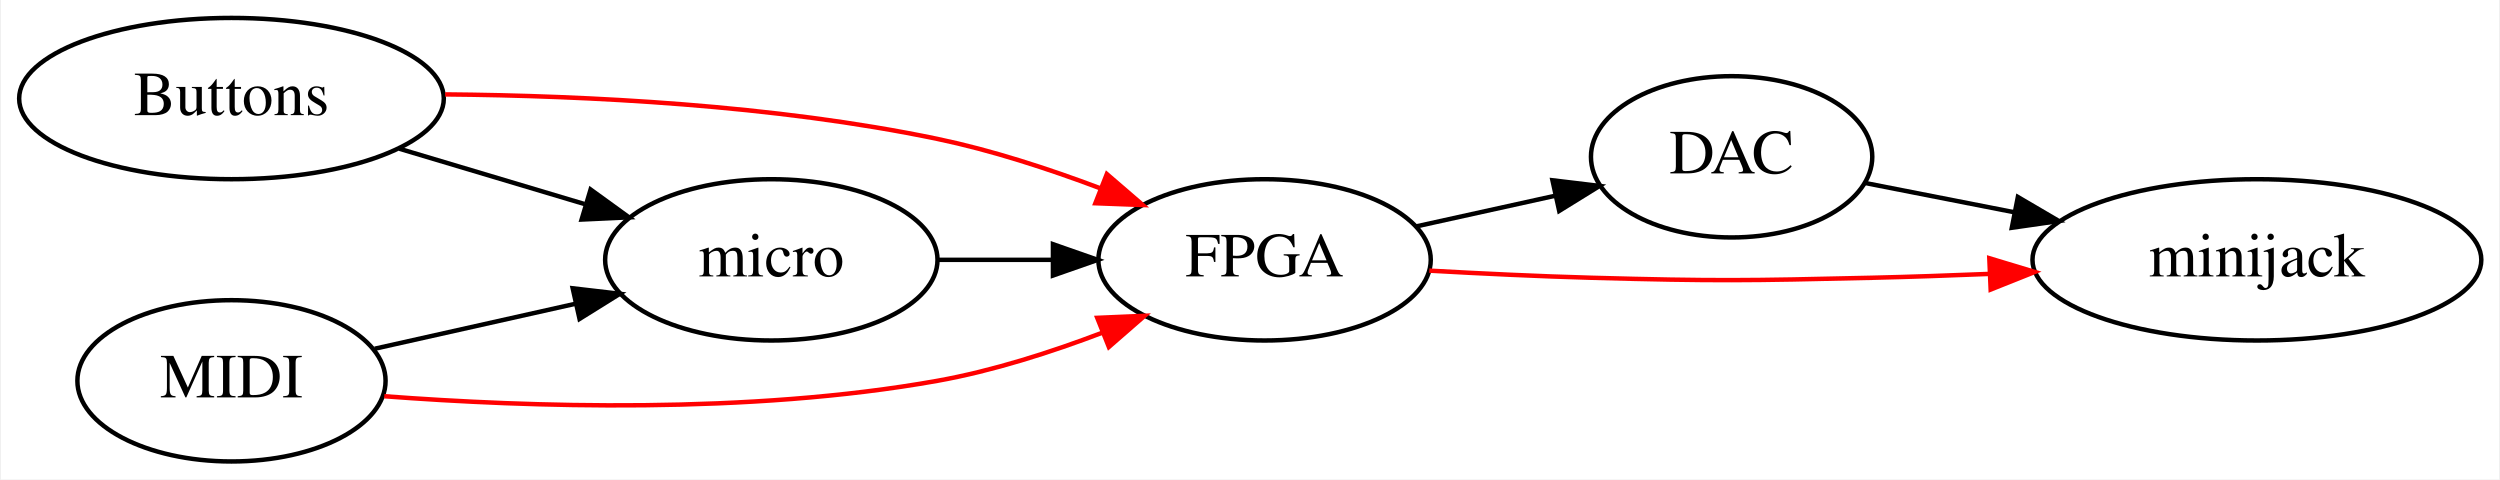
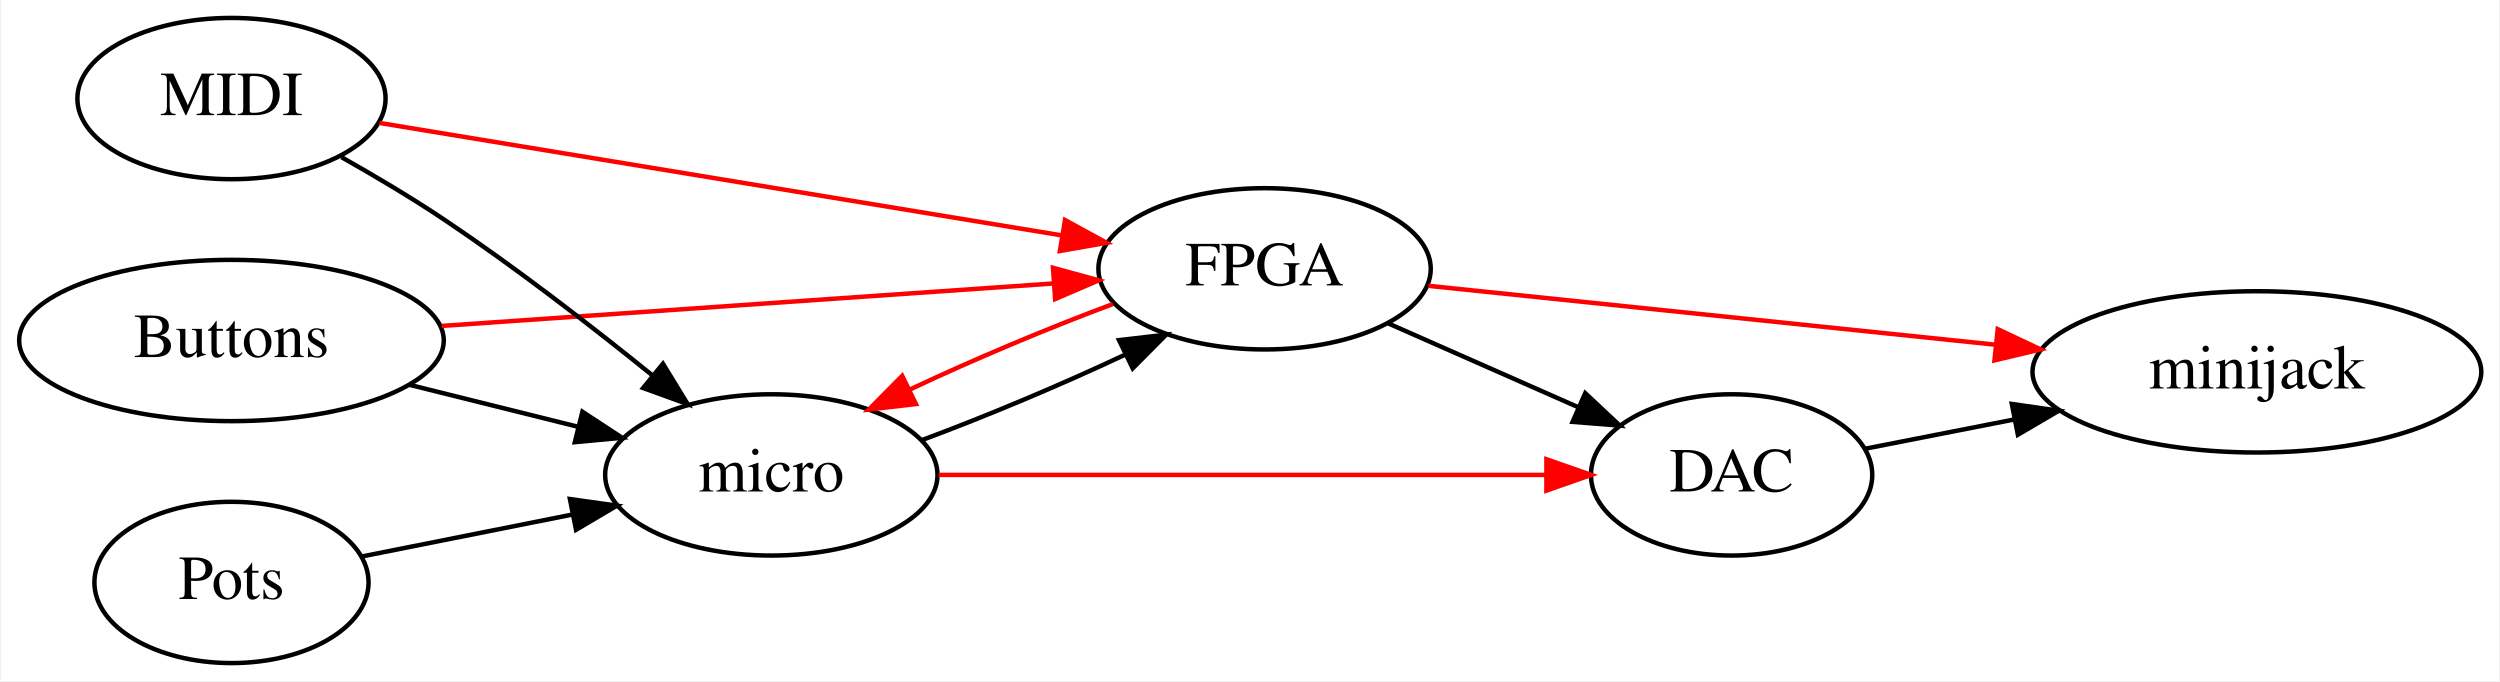
- <svg xmlns="http://www.w3.org/2000/svg" width="558pt" height="107pt" viewBox="0.00 0.00 557.56 107.00">
-   <g id="graph0" class="graph" transform="scale(1 1) rotate(0) translate(4 103)">
-     <polygon fill="#ffffff" stroke="transparent" points="-4,4 -4,-103 553.564,-103 553.564,4 -4,4" />
+ <svg xmlns="http://www.w3.org/2000/svg" width="558pt" height="152pt" viewBox="0.00 0.00 557.56 152.00">
+   <g id="graph0" class="graph" transform="scale(1 1) rotate(0) translate(4 148)">
+     <polygon fill="#ffffff" stroke="transparent" points="-4,4 -4,-148 553.564,-148 553.564,4 -4,4" />
    <g id="node1" class="node">
-       <ellipse fill="none" stroke="#000000" cx="47.446" cy="-81" rx="47.392" ry="18" />
-       <text text-anchor="middle" x="47.446" y="-77.3" font-family="Times,serif" font-size="14.00" fill="#000000">Buttons</text>
+       <ellipse fill="none" stroke="#000000" cx="47.446" cy="-72" rx="47.392" ry="18" />
+       <text text-anchor="middle" x="47.446" y="-68.3" font-family="Times,serif" font-size="14.00" fill="#000000">Buttons</text>
    </g>
    <g id="node2" class="node">
-       <ellipse fill="none" stroke="#000000" cx="167.938" cy="-45" rx="37.093" ry="18" />
-       <text text-anchor="middle" x="167.938" y="-41.3" font-family="Times,serif" font-size="14.00" fill="#000000">micro</text>
+       <ellipse fill="none" stroke="#000000" cx="167.938" cy="-42" rx="37.093" ry="18" />
+       <text text-anchor="middle" x="167.938" y="-38.3" font-family="Times,serif" font-size="14.00" fill="#000000">micro</text>
    </g>
    <g id="edge1" class="edge">
-       <path fill="none" stroke="#000000" d="M84.91,-69.807C98.012,-65.892 112.8,-61.474 126.227,-57.462" />
-       <polygon fill="#000000" stroke="#000000" points="127.6,-60.705 136.179,-54.489 125.596,-53.998 127.6,-60.705" />
+       <path fill="none" stroke="#000000" d="M87.234,-62.094C99.23,-59.107 112.453,-55.815 124.665,-52.774" />
+       <polygon fill="#000000" stroke="#000000" points="125.776,-56.104 134.634,-50.292 124.085,-49.312 125.776,-56.104" />
+     </g>
+     <g id="node5" class="node">
+       <ellipse fill="none" stroke="#000000" cx="278.032" cy="-88" rx="37.093" ry="18" />
+       <text text-anchor="middle" x="278.032" y="-84.3" font-family="Times,serif" font-size="14.00" fill="#000000">FPGA</text>
+     </g>
+     <g id="edge7" class="edge">
+       <path fill="none" stroke="#ff0000" d="M94.386,-75.257C134.24,-78.022 191.147,-81.971 231.02,-84.738" />
+       <polygon fill="#ff0000" stroke="#ff0000" points="230.805,-88.231 241.024,-85.432 231.29,-81.248 230.805,-88.231" />
+     </g>
+     <g id="edge4" class="edge">
+       <path fill="none" stroke="#000000" d="M201.568,-49.778C215.954,-55.116 232.652,-62.133 246.768,-68.781" />
+       <polygon fill="#000000" stroke="#000000" points="245.543,-72.078 256.067,-73.3 248.602,-65.781 245.543,-72.078" />
+     </g>
+     <g id="node6" class="node">
+       <ellipse fill="none" stroke="#000000" cx="382.276" cy="-42" rx="31.396" ry="18" />
+       <text text-anchor="middle" x="382.276" y="-38.3" font-family="Times,serif" font-size="14.00" fill="#000000">DAC</text>
+     </g>
+     <g id="edge10" class="edge">
+       <path fill="none" stroke="#ff0000" d="M205.273,-42C243.148,-42 301.634,-42 340.899,-42" />
+       <polygon fill="#ff0000" stroke="#ff0000" points="340.937,-45.5 350.937,-42 340.937,-38.5 340.937,-45.5" />
    </g>
    <g id="node3" class="node">
-       <ellipse fill="none" stroke="#000000" cx="278.032" cy="-45" rx="37.093" ry="18" />
-       <text text-anchor="middle" x="278.032" y="-41.3" font-family="Times,serif" font-size="14.00" fill="#000000">FPGA</text>
+       <ellipse fill="none" stroke="#000000" cx="47.446" cy="-18" rx="30.595" ry="18" />
+       <text text-anchor="middle" x="47.446" y="-14.3" font-family="Times,serif" font-size="14.00" fill="#000000">Pots</text>
+     </g>
+     <g id="edge2" class="edge">
+       <path fill="none" stroke="#000000" d="M76.614,-23.81C90.668,-26.609 107.831,-30.028 123.468,-33.142" />
+       <polygon fill="#000000" stroke="#000000" points="122.984,-36.615 133.476,-35.136 124.352,-29.75 122.984,-36.615" />
+     </g>
+     <g id="node4" class="node">
+       <ellipse fill="none" stroke="#000000" cx="47.446" cy="-126" rx="34.394" ry="18" />
+       <text text-anchor="middle" x="47.446" y="-122.3" font-family="Times,serif" font-size="14.00" fill="#000000">MIDI</text>
+     </g>
+     <g id="edge3" class="edge">
+       <path fill="none" stroke="#000000" d="M71.993,-112.927C79.481,-108.703 87.646,-103.851 94.892,-99 110.831,-88.328 127.771,-75.23 141.321,-64.282" />
+       <polygon fill="#000000" stroke="#000000" points="143.747,-66.819 149.28,-57.784 139.32,-61.397 143.747,-66.819" />
+     </g>
+     <g id="edge9" class="edge">
+       <path fill="none" stroke="#ff0000" d="M80.483,-120.555C120.457,-113.968 187.956,-102.844 232.755,-95.461" />
+       <polygon fill="#ff0000" stroke="#ff0000" points="233.489,-98.888 242.787,-93.808 232.351,-91.981 233.489,-98.888" />
+     </g>
+     <g id="edge11" class="edge">
+       <path fill="none" stroke="#ff0000" d="M244.186,-80.142C229.77,-74.784 213.063,-67.757 198.969,-61.109" />
+       <polygon fill="#ff0000" stroke="#ff0000" points="200.213,-57.821 189.689,-56.592 197.149,-64.115 200.213,-57.821" />
+     </g>
+     <g id="edge5" class="edge">
+       <path fill="none" stroke="#000000" d="M305.693,-75.794C318.73,-70.041 334.406,-63.124 348.171,-57.05" />
+       <polygon fill="#000000" stroke="#000000" points="349.603,-60.243 357.339,-53.004 346.777,-53.839 349.603,-60.243" />
+     </g>
+     <g id="node7" class="node">
+       <ellipse fill="none" stroke="#000000" cx="499.519" cy="-65" rx="50.091" ry="18" />
+       <text text-anchor="middle" x="499.519" y="-61.3" font-family="Times,serif" font-size="14.00" fill="#000000">minijack</text>
+     </g>
+     <g id="edge8" class="edge">
+       <path fill="none" stroke="#ff0000" d="M314.606,-84.202C348.967,-80.634 400.958,-75.235 441.069,-71.07" />
+       <polygon fill="#ff0000" stroke="#ff0000" points="441.669,-74.526 451.254,-70.012 440.946,-67.564 441.669,-74.526" />
    </g>
    <g id="edge6" class="edge">
-       <path fill="none" stroke="#ff0000" d="M95.146,-81.931C126.64,-81.654 168.646,-79.577 204.985,-72 217.065,-69.481 229.815,-65.327 241.223,-61.023" />
-       <polygon fill="#ff0000" stroke="#ff0000" points="242.825,-64.154 250.852,-57.24 240.265,-57.639 242.825,-64.154" />
-     </g>
-     <g id="edge2" class="edge">
-       <path fill="none" stroke="#000000" d="M205.211,-45C213.371,-45 222.115,-45 230.612,-45" />
-       <polygon fill="#000000" stroke="#000000" points="230.798,-48.5 240.798,-45 230.798,-41.5 230.798,-48.5" />
-     </g>
-     <g id="node4" class="node">
-       <ellipse fill="none" stroke="#000000" cx="382.276" cy="-68" rx="31.396" ry="18" />
-       <text text-anchor="middle" x="382.276" y="-64.3" font-family="Times,serif" font-size="14.00" fill="#000000">DAC</text>
-     </g>
-     <g id="edge3" class="edge">
-       <path fill="none" stroke="#000000" d="M311.877,-52.467C321.775,-54.651 332.681,-57.057 342.891,-59.31" />
-       <polygon fill="#000000" stroke="#000000" points="342.288,-62.761 352.807,-61.498 343.796,-55.926 342.288,-62.761" />
-     </g>
-     <g id="node5" class="node">
-       <ellipse fill="none" stroke="#000000" cx="499.519" cy="-45" rx="50.091" ry="18" />
-       <text text-anchor="middle" x="499.519" y="-41.3" font-family="Times,serif" font-size="14.00" fill="#000000">minijack</text>
-     </g>
-     <g id="edge7" class="edge">
-       <path fill="none" stroke="#ff0000" d="M314.802,-42.593C326.402,-41.939 339.271,-41.323 351.078,-41 378.799,-40.242 385.75,-40.356 413.473,-41 421.962,-41.197 430.918,-41.504 439.717,-41.861" />
-       <polygon fill="#ff0000" stroke="#ff0000" points="439.795,-45.368 449.936,-42.301 440.096,-38.374 439.795,-45.368" />
-     </g>
-     <g id="edge4" class="edge">
-       <path fill="none" stroke="#000000" d="M411.861,-62.196C422.04,-60.199 433.781,-57.896 445.294,-55.637" />
-       <polygon fill="#000000" stroke="#000000" points="446.17,-59.032 455.309,-53.673 444.822,-52.163 446.17,-59.032" />
-     </g>
-     <g id="node6" class="node">
-       <ellipse fill="none" stroke="#000000" cx="47.446" cy="-18" rx="34.394" ry="18" />
-       <text text-anchor="middle" x="47.446" y="-14.3" font-family="Times,serif" font-size="14.00" fill="#000000">MIDI</text>
-     </g>
-     <g id="edge5" class="edge">
-       <path fill="none" stroke="#000000" d="M79.419,-25.165C93.128,-28.236 109.362,-31.874 124.161,-35.19" />
-       <polygon fill="#000000" stroke="#000000" points="123.604,-38.652 134.128,-37.424 125.135,-31.822 123.604,-38.652" />
-     </g>
-     <g id="edge8" class="edge">
-       <path fill="none" stroke="#ff0000" d="M81.555,-14.56C113.672,-12.13 162.985,-10.486 204.985,-18 217.358,-20.213 230.378,-24.38 241.944,-28.79" />
-       <polygon fill="#ff0000" stroke="#ff0000" points="240.685,-32.056 251.27,-32.513 243.28,-25.555 240.685,-32.056" />
+       <path fill="none" stroke="#000000" d="M411.861,-47.804C422.04,-49.801 433.781,-52.104 445.294,-54.363" />
+       <polygon fill="#000000" stroke="#000000" points="444.822,-57.837 455.309,-56.327 446.17,-50.968 444.822,-57.837" />
    </g>
  </g>
</svg>
